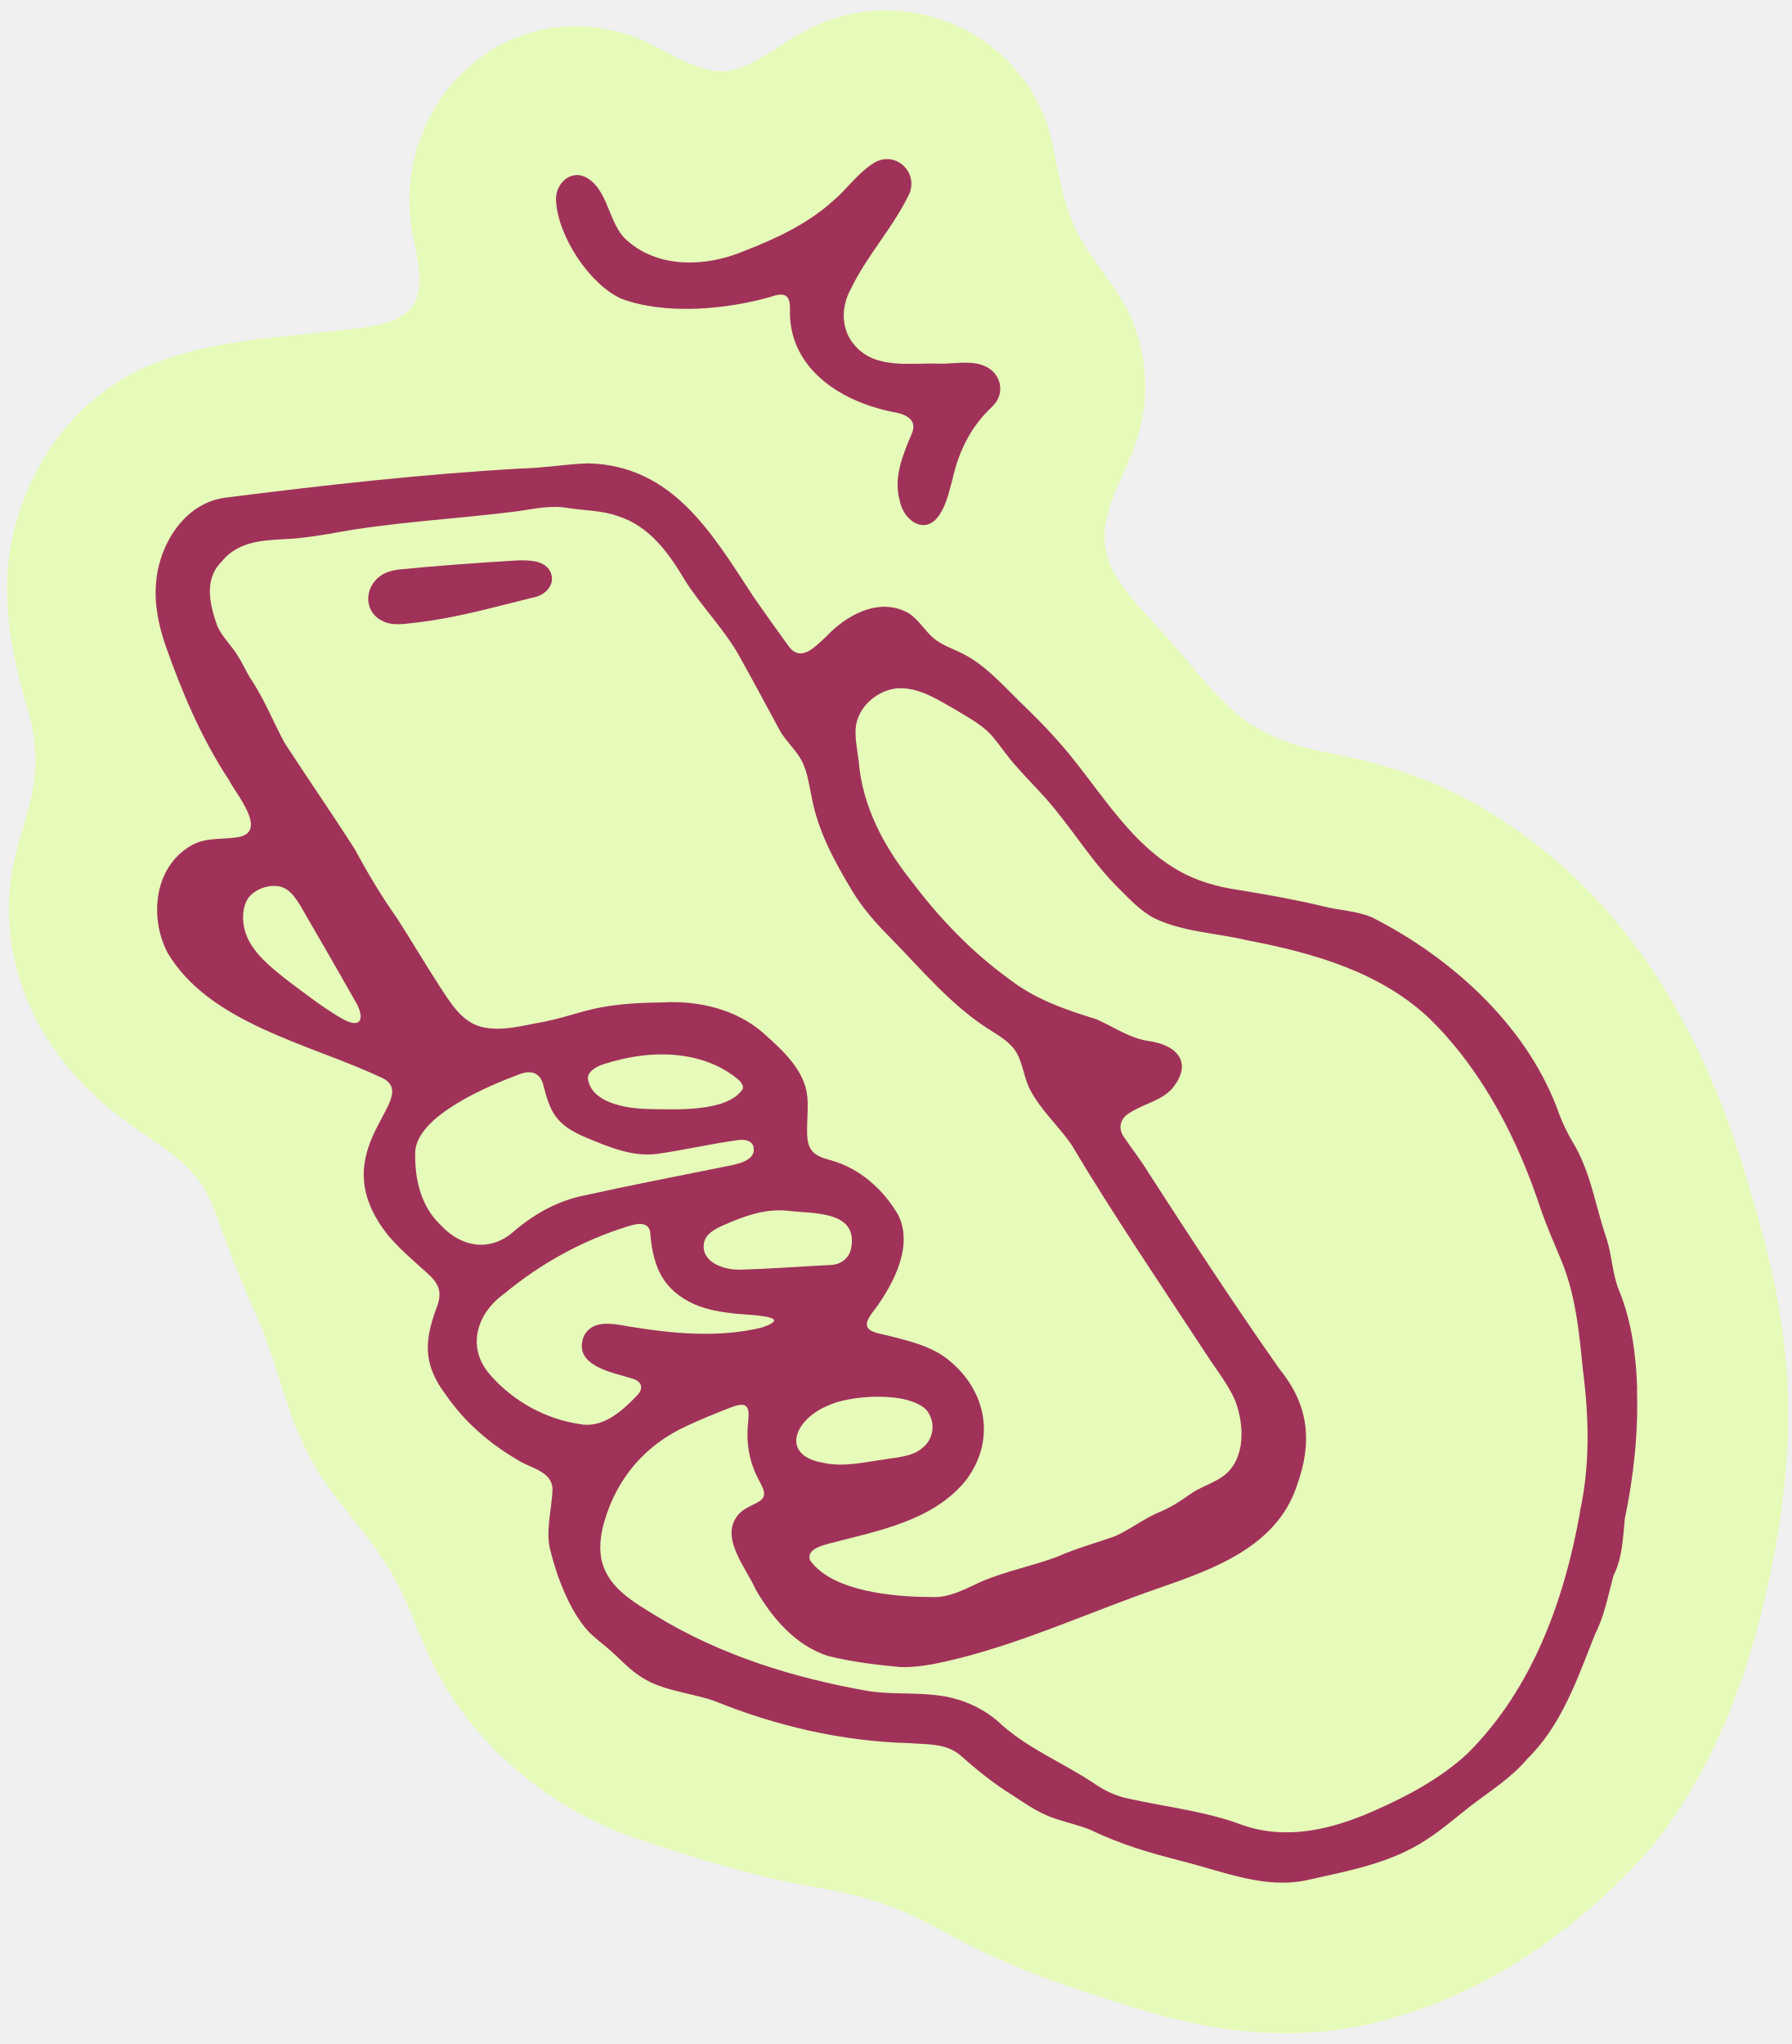
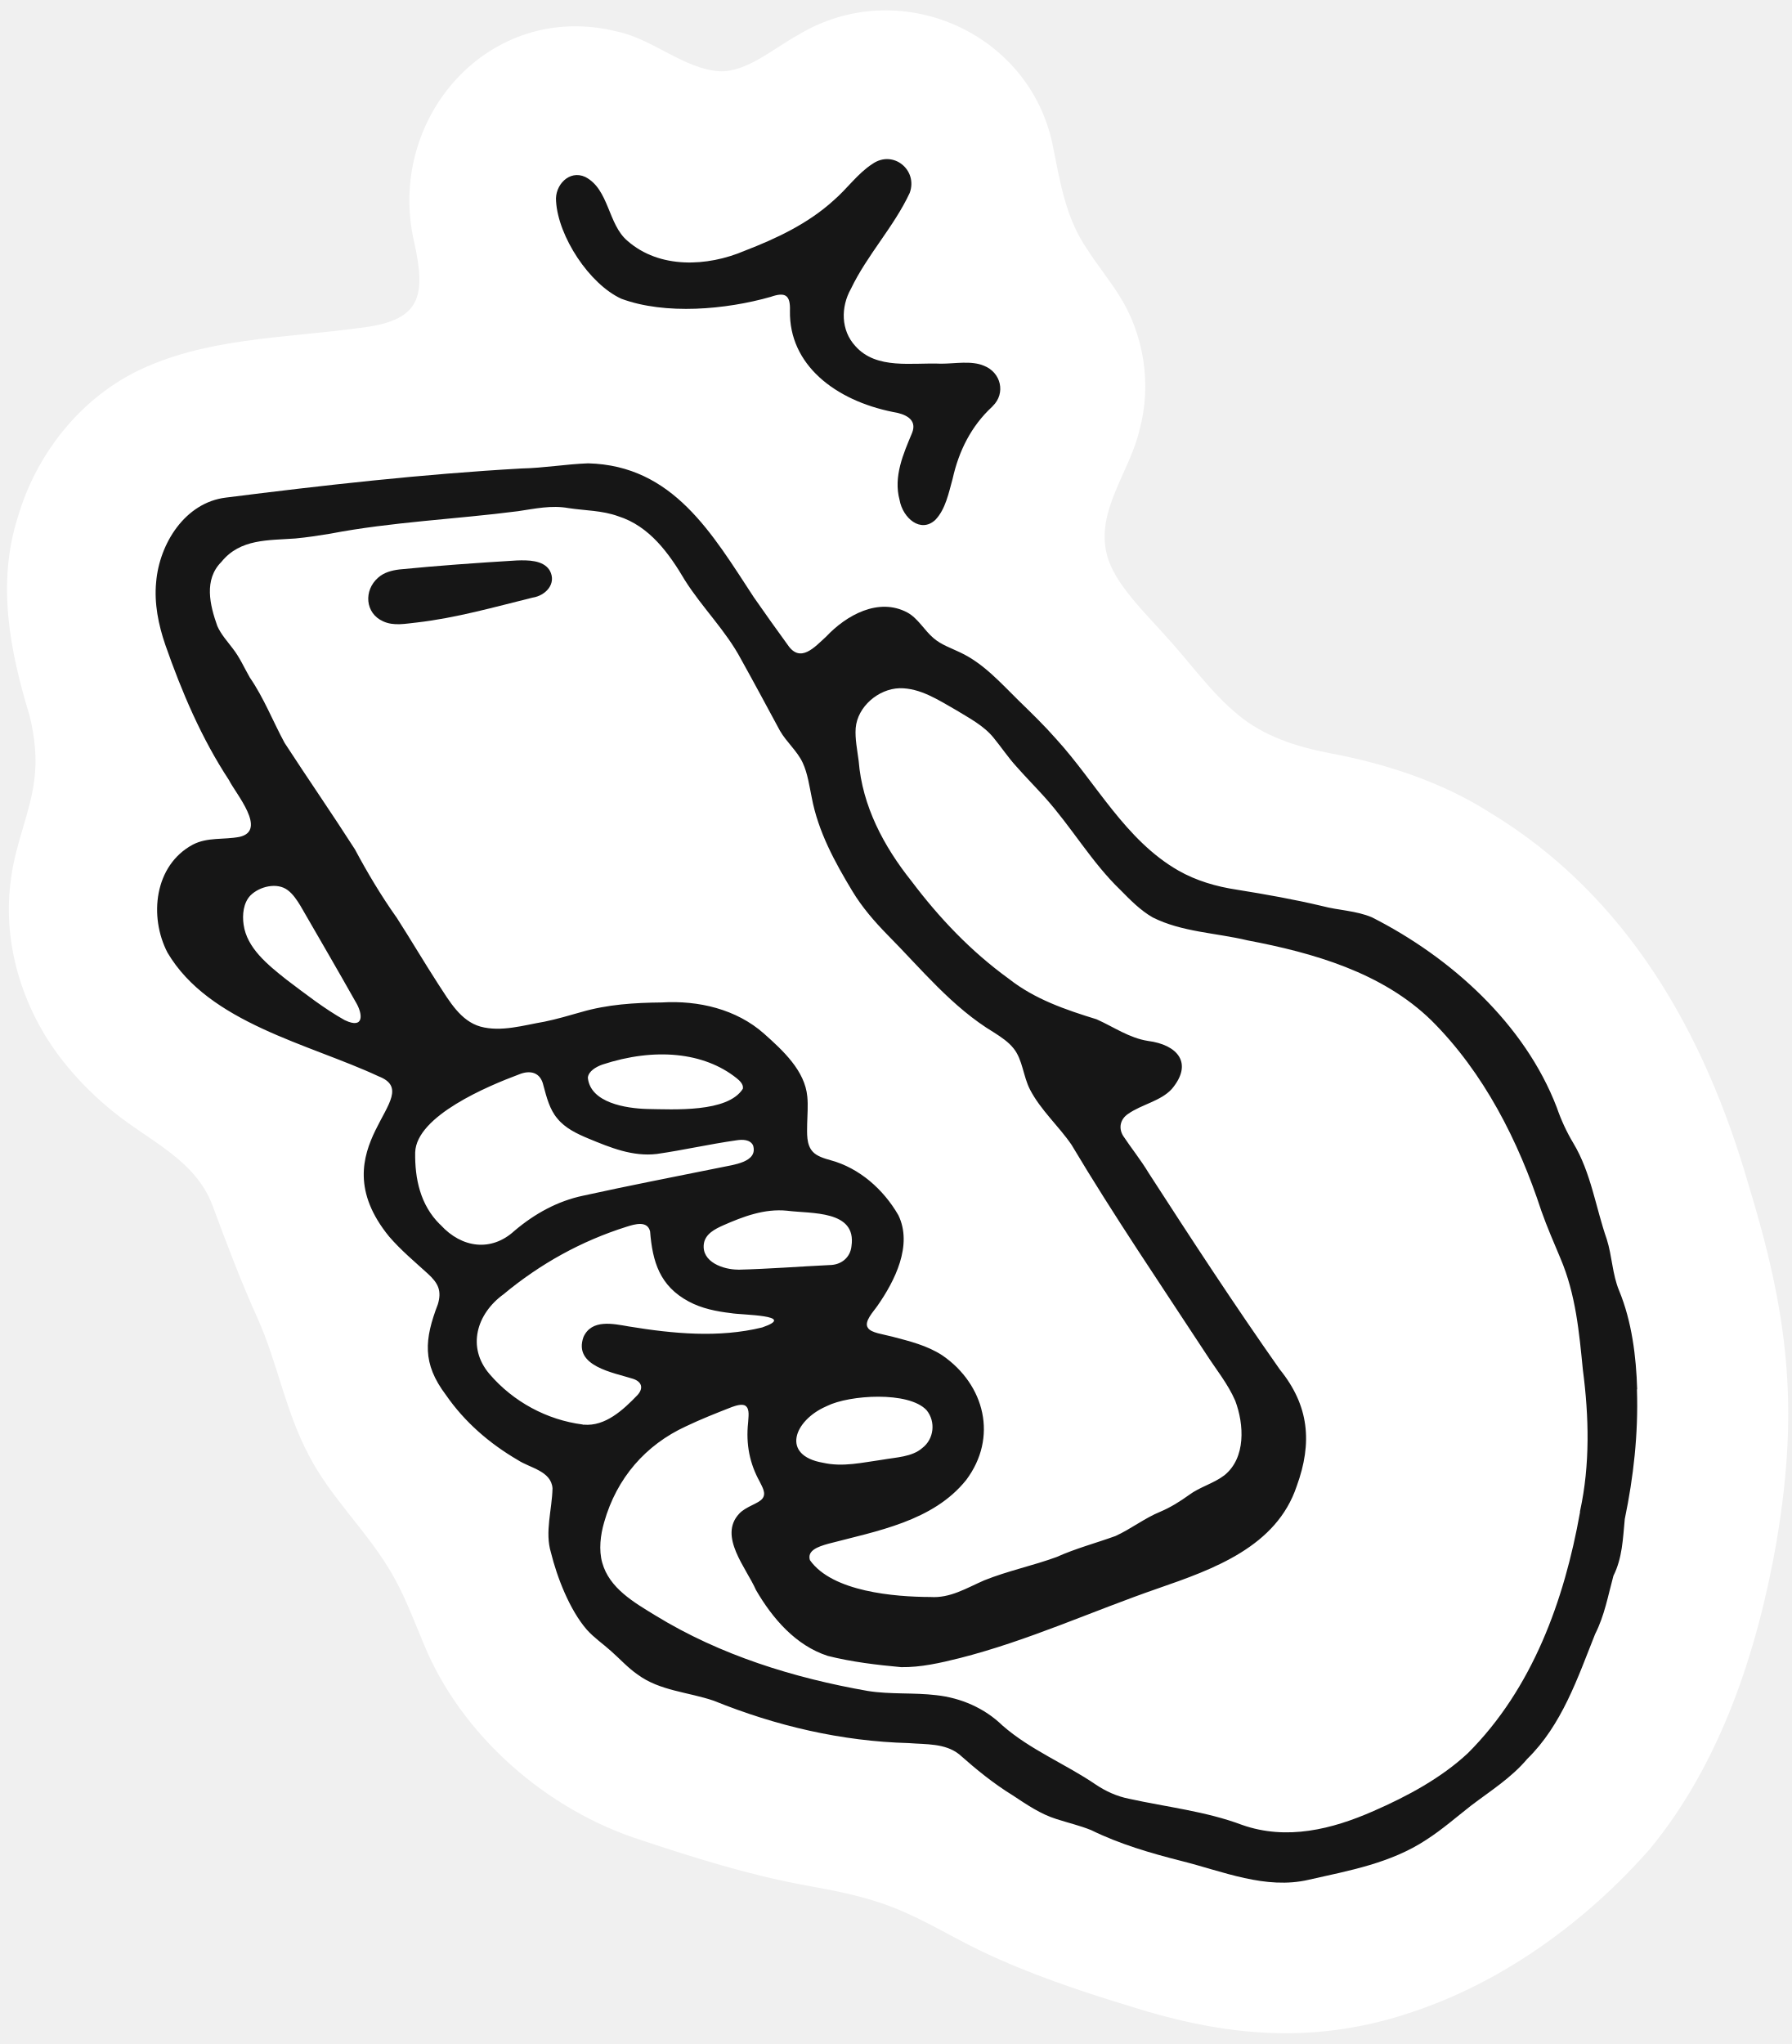
<svg xmlns="http://www.w3.org/2000/svg" width="100%" viewBox="0 0 142 162" fill="none">
-   <path d="M140.825 122.145C139.32 130.754 136.43 139.684 130.775 146.543C125.848 152.162 119.385 156.903 112.356 159.322C104.499 162.094 97.359 161.488 89.514 158.99C85.602 157.802 81.519 156.427 77.773 154.634C75.424 153.513 73.211 152.111 70.783 151.176C68.57 150.297 66.158 149.838 63.806 149.418C59.37 148.602 55.077 147.256 50.84 145.846C43.383 143.486 36.556 137.577 33.574 130.259C32.715 128.212 31.959 126.141 30.782 124.256C28.921 121.191 26.149 118.589 24.486 115.353C22.616 111.837 22.019 108.099 20.454 104.566C19.14 101.683 17.9 98.396 16.835 95.513C15.453 91.906 11.92 90.496 8.962 88.1C7.675 87.058 6.444 85.871 5.347 84.536C1.905 80.421 0.1 74.897 0.884 69.559C1.24 66.838 2.412 64.335 2.709 61.872C2.951 60.142 2.761 58.415 2.341 56.712C0.777 51.556 -0.273 46.218 1.43 40.931C2.86 36.076 6.202 31.78 10.728 29.483C16.158 26.774 22.49 26.81 28.426 26.002C33.234 25.459 33.828 23.693 32.838 19.226C30.537 9.409 38.766 -0.028 48.912 2.499C51.68 3.069 54.242 5.461 56.982 5.643C59.133 5.782 61.315 3.829 63.295 2.752C71.163 -2 81.563 2.443 83.436 11.472C84.018 14.379 84.461 17.274 86.172 19.749C86.948 20.965 87.899 22.129 88.679 23.364C90.683 26.485 91.304 30.492 90.322 34.072C89.582 37.347 86.833 40.496 87.736 43.953C88.314 46.297 90.849 48.638 92.73 50.78C94.496 52.74 96.076 54.966 98.116 56.637C100.143 58.348 102.773 59.191 105.375 59.69C109.731 60.502 114.249 61.948 118.079 64.391C129.016 71.004 135.139 81.946 138.572 93.818C141.704 104.031 142.631 111.417 140.833 122.074L140.821 122.149L140.825 122.145Z" fill="#E6FAB9" />
-   <path d="M129.769 110.114C129.694 107.524 129.345 104.725 128.339 102.293C127.797 100.99 127.785 99.561 127.361 98.222C126.478 95.692 126.114 92.943 124.712 90.607C124.173 89.708 123.738 88.761 123.397 87.771C120.855 81.146 115.002 75.875 108.753 72.707C107.493 72.169 106.111 72.161 104.792 71.808C102.563 71.278 100.333 70.885 98.06 70.517C96.393 70.268 94.813 69.8 93.403 68.997C89.198 66.589 86.889 62.047 83.725 58.578C82.79 57.512 81.772 56.526 80.759 55.54C79.309 54.114 77.947 52.566 76.094 51.703C75.381 51.358 74.609 51.105 74.003 50.582C73.286 49.984 72.763 49.002 71.924 48.547C69.639 47.323 67.077 48.761 65.485 50.455C64.57 51.287 63.441 52.598 62.439 51.113C61.548 49.893 60.641 48.614 59.75 47.335C56.456 42.313 53.359 36.892 46.615 36.722C44.856 36.785 43.11 37.094 41.336 37.13C33.511 37.573 25.69 38.452 17.9 39.438C14.665 39.831 12.629 43.094 12.376 46.147C12.213 47.818 12.558 49.517 13.101 51.101C14.407 54.839 15.968 58.51 18.15 61.829C18.672 62.89 21.219 65.825 18.985 66.328C17.73 66.569 16.439 66.335 15.279 66.945C12.229 68.585 11.794 72.648 13.275 75.499C16.566 81.091 24.494 82.73 30.014 85.308C34.034 86.865 25.044 90.9 30.846 98.008C31.78 99.093 32.873 100 33.923 100.958C34.291 101.295 34.596 101.644 34.734 102.028C34.885 102.432 34.853 102.879 34.711 103.358C33.638 106.162 33.455 108.055 35.344 110.558C36.841 112.724 38.813 114.415 41.051 115.722C42.009 116.351 43.684 116.577 43.795 117.955C43.76 119.642 43.17 121.428 43.672 123.056C44.152 125.008 45.157 127.606 46.516 129.166C47.09 129.808 47.791 130.279 48.432 130.857C49.133 131.475 49.775 132.192 50.547 132.722C52.297 134.013 54.543 134.1 56.574 134.793C61.517 136.793 66.704 138.009 72.043 138.152C73.401 138.263 74.898 138.152 76.022 139.035C77.365 140.227 78.751 141.359 80.287 142.302C81.376 143.023 82.493 143.787 83.737 144.171C84.651 144.468 85.594 144.686 86.485 145.046C88.762 146.163 91.182 146.868 93.641 147.493C96.936 148.317 100.31 149.782 103.739 148.982C106.911 148.262 110.23 147.68 113.061 145.81C114.309 145.007 115.421 144.032 116.582 143.122C118.134 141.941 119.778 140.92 121.053 139.407C123.805 136.714 125.041 133.011 126.434 129.515C127.187 128.034 127.456 126.473 127.888 124.889C128.597 123.472 128.636 121.959 128.787 120.391C129.484 117.048 129.864 113.619 129.753 110.189V110.114H129.769ZM27.301 80.841C25.717 79.954 24.181 78.754 22.72 77.653C21.207 76.457 19.567 75.131 19.31 73.285C19.195 72.509 19.286 71.547 19.86 70.961C20.569 70.26 21.963 69.903 22.815 70.557C23.227 70.866 23.539 71.341 23.813 71.788C25.278 74.323 26.743 76.841 28.177 79.384C28.779 80.362 28.874 81.582 27.369 80.873L27.301 80.841ZM31.392 72.66C30.2 70.973 29.115 69.155 28.133 67.317C26.319 64.486 24.383 61.686 22.561 58.883C21.642 57.192 20.922 55.322 19.805 53.703C19.358 52.926 19.005 52.107 18.455 51.406C18.023 50.828 17.52 50.285 17.227 49.62C16.633 47.957 16.142 45.937 17.552 44.531C19.045 42.686 21.266 42.836 23.413 42.678C24.331 42.591 25.242 42.452 26.153 42.302C31.072 41.359 36.097 41.157 41.055 40.516C42.393 40.318 43.712 40.025 45.059 40.27C46.361 40.468 47.732 40.452 49.003 40.916C51.478 41.696 53.03 43.854 54.293 45.996C55.66 48.159 57.537 49.984 58.741 52.253C59.786 54.13 60.804 56.031 61.822 57.916C62.344 58.823 63.192 59.52 63.627 60.455C64.023 61.314 64.146 62.272 64.34 63.199C64.847 65.908 66.174 68.331 67.576 70.652C68.336 71.907 69.302 73.024 70.324 74.07C73.025 76.79 75.452 79.827 78.794 81.835C79.357 82.196 79.943 82.584 80.351 83.106C81.056 83.986 81.103 85.304 81.638 86.346C82.481 87.981 83.923 89.249 84.937 90.737C88.291 96.361 91.978 101.774 95.569 107.259C96.361 108.498 97.324 109.663 97.91 111.017C98.619 112.902 98.761 115.543 97.055 116.922C96.215 117.567 95.086 117.86 94.259 118.478C93.538 118.997 92.793 119.464 91.974 119.812C90.734 120.315 89.637 121.187 88.414 121.741C86.857 122.303 85.265 122.723 83.749 123.404C81.864 124.093 79.884 124.501 78.018 125.25C76.601 125.867 75.314 126.679 73.749 126.572C70.938 126.564 65.968 126.164 64.198 123.65C63.968 122.897 64.808 122.588 65.643 122.355C69.512 121.337 73.955 120.577 76.581 117.302C79.111 113.936 78.07 109.754 74.704 107.429C73.496 106.637 72.106 106.301 70.736 105.94C69.979 105.738 69.053 105.643 68.799 105.247C68.443 104.76 69.243 103.948 69.556 103.485C70.918 101.537 72.367 98.693 71.207 96.309C70.031 94.27 68.126 92.579 65.845 91.957C65.346 91.819 64.748 91.64 64.427 91.284C63.897 90.722 63.972 89.807 63.98 89.058C63.996 88.35 64.059 87.637 63.992 86.928C63.809 84.865 62.063 83.261 60.554 81.918C58.38 79.99 55.367 79.273 52.456 79.451C50.313 79.471 48.159 79.602 46.06 80.216C45.094 80.489 44.136 80.774 43.15 80.976C41.514 81.253 39.728 81.815 38.081 81.364C36.509 80.916 35.633 79.364 34.762 78.037C33.638 76.299 32.537 74.43 31.436 72.719L31.396 72.656L31.392 72.66ZM65.544 111.437C67.338 110.546 72.023 110.249 73.441 111.762C74.189 112.672 74.038 114.058 73.096 114.771C72.296 115.472 71.033 115.5 69.932 115.694C68.36 115.912 66.815 116.292 65.231 115.932C61.865 115.345 62.95 112.577 65.469 111.473L65.544 111.437ZM58.503 100.626C57.343 100.626 55.592 100.028 55.79 98.579C55.905 97.79 56.677 97.406 57.331 97.113C58.887 96.428 60.594 95.775 62.384 95.957C64.305 96.206 67.912 95.894 67.492 98.761C67.401 99.675 66.673 100.262 65.738 100.265C63.35 100.38 60.927 100.57 58.574 100.63H58.499L58.503 100.626ZM58.879 86.298C57.675 88.191 53.402 87.926 51.288 87.894C49.644 87.847 46.789 87.415 46.595 85.411C46.65 84.896 47.244 84.556 47.739 84.377C51.921 82.999 55.814 83.399 58.384 85.451C58.638 85.649 58.931 85.946 58.887 86.251L58.879 86.298ZM34.869 97.038C33.317 95.505 32.873 93.415 32.909 91.328C33.012 88.437 38.687 86.069 41.118 85.162C42.021 84.785 42.845 84.975 43.075 86.037C43.324 86.963 43.569 87.938 44.179 88.65C44.797 89.415 45.732 89.858 46.627 90.231C48.377 90.955 50.147 91.688 52.068 91.458C54.183 91.153 56.202 90.686 58.368 90.377C58.859 90.298 59.461 90.31 59.691 90.777C60.111 92.131 58.067 92.318 57.125 92.527C53.486 93.26 49.862 93.965 46.243 94.761C44.191 95.189 42.377 96.195 40.774 97.553C38.948 99.228 36.612 98.927 34.929 97.09L34.869 97.03V97.038ZM46.195 112.902C43.352 112.538 40.683 111.1 38.798 108.898C36.98 106.768 37.784 104.123 39.914 102.578C42.813 100.17 46.064 98.361 49.676 97.224C50.318 97.022 51.315 96.721 51.529 97.596C51.719 99.996 52.29 101.921 54.59 103.152C55.624 103.707 56.788 103.94 57.945 104.075C58.733 104.23 63.291 104.214 60.416 105.208C56.962 106.055 53.343 105.703 49.854 105.132C48.599 104.915 46.892 104.526 46.247 105.972C45.427 108.289 48.615 108.78 50.175 109.279C50.856 109.5 51.034 110.007 50.535 110.562C49.395 111.75 47.977 113.064 46.27 112.914H46.191L46.195 112.902ZM125.242 119.836C123.999 126.822 121.468 133.839 116.356 138.944C114.241 140.92 111.548 142.369 108.879 143.533C105.581 144.987 101.993 145.878 98.46 144.638C95.577 143.553 92.489 143.225 89.491 142.563C88.532 142.373 87.649 141.973 86.845 141.431C84.453 139.799 81.674 138.698 79.452 136.75C78.034 135.376 76.169 134.568 74.217 134.354C72.431 134.136 70.581 134.306 68.795 134.021C62.922 132.992 57.081 131.182 51.953 128.038C50.262 127.004 48.298 125.883 47.736 123.852C47.45 122.842 47.593 121.658 47.89 120.64C48.884 117.139 51.177 114.514 54.38 113.041C55.561 112.478 56.764 112.003 58.012 111.516C58.317 111.405 58.847 111.235 59.097 111.425C59.45 111.686 59.315 112.324 59.299 112.74C59.109 114.498 59.438 116.019 60.214 117.425C60.416 117.848 60.764 118.367 60.424 118.783C60.107 119.179 59.105 119.405 58.59 119.971C56.923 121.753 59.156 124.268 59.921 126.018C61.235 128.279 63.073 130.418 65.615 131.241C67.504 131.717 69.512 131.958 71.429 132.132C72.981 132.156 74.529 131.8 76.07 131.416C81.479 130.041 86.544 127.705 91.799 125.887C96.171 124.371 101.181 122.592 102.785 117.781C104.044 114.328 103.759 111.401 101.446 108.542C97.847 103.43 94.441 98.218 91.043 92.959C90.441 91.953 89.649 90.967 89.023 90.021C88.635 89.379 88.814 88.694 89.408 88.29C90.497 87.522 92.001 87.276 92.885 86.306C94.607 84.255 93.332 82.801 91 82.501C89.511 82.271 88.271 81.388 86.921 80.786C84.45 80.025 82.018 79.194 79.967 77.578C76.953 75.396 74.446 72.751 72.249 69.836C70.043 67.072 68.348 63.88 68.063 60.316C67.952 59.449 67.762 58.538 67.825 57.706C67.968 56.004 69.623 54.598 71.298 54.546C72.938 54.519 74.383 55.481 75.761 56.265C76.846 56.926 77.983 57.516 78.755 58.471C79.369 59.219 79.907 60.031 80.561 60.748C81.293 61.579 82.073 62.367 82.814 63.191C84.945 65.559 86.529 68.347 88.817 70.545C89.598 71.337 90.394 72.153 91.368 72.711C93.677 73.875 96.393 73.931 98.88 74.529C104.072 75.515 109.561 77.067 113.465 80.881C117.619 85.015 120.364 90.436 122.173 95.969C122.625 97.248 123.163 98.479 123.686 99.727C124.91 102.602 125.171 105.616 125.468 108.59C125.951 112.28 126.042 116.082 125.246 119.741L125.231 119.816L125.242 119.836Z" fill="#A0325A" />
-   <path d="M78.648 32.231C76.985 33.764 76.003 35.736 75.511 37.938C75.203 39.042 74.953 40.361 74.137 41.205C72.981 42.282 71.563 41.066 71.306 39.632C70.799 37.771 71.607 35.958 72.296 34.31C72.736 33.213 71.71 32.797 70.775 32.651C66.186 31.728 62.542 28.904 62.614 24.643C62.661 23.384 62.249 23.123 61.093 23.527C57.537 24.541 52.733 24.972 49.248 23.677C46.706 22.509 44.247 18.747 44.076 15.955C43.958 14.688 45.118 13.436 46.389 14.023C48.282 14.997 48.179 17.777 49.731 19.084C52.27 21.321 56.056 21.143 59.014 19.88C61.529 18.909 64.043 17.733 66.079 15.88C67.14 14.969 67.968 13.761 69.144 12.997C70.795 11.837 72.779 13.48 72.106 15.294C70.85 17.983 68.744 20.188 67.445 22.897C66.637 24.335 66.641 26.18 67.801 27.431C69.476 29.324 72.328 28.722 74.593 28.825C75.694 28.825 76.985 28.564 77.983 28.984C79.357 29.518 79.725 31.17 78.699 32.172L78.648 32.231Z" fill="#A0325A" />
-   <path d="M43.577 45.22C44.144 46.258 43.248 47.212 42.211 47.366C39.185 48.115 36.148 48.978 33.055 49.335C32.16 49.426 31.214 49.639 30.366 49.243C28.933 48.606 28.814 46.788 29.974 45.782C30.438 45.367 31.047 45.208 31.657 45.133C34.742 44.828 37.871 44.606 40.971 44.42C41.835 44.389 43.027 44.389 43.542 45.165L43.573 45.22H43.577Z" fill="#A0325A" />
+   <path d="M140.825 122.145C139.32 130.754 136.43 139.684 130.775 146.543C125.848 152.162 119.385 156.903 112.356 159.322C104.499 162.094 97.359 161.488 89.514 158.99C85.602 157.802 81.519 156.427 77.773 154.634C75.424 153.513 73.211 152.111 70.783 151.176C68.57 150.297 66.158 149.838 63.806 149.418C59.37 148.602 55.077 147.256 50.84 145.846C43.383 143.486 36.556 137.577 33.574 130.259C32.715 128.212 31.959 126.141 30.782 124.256C28.921 121.191 26.149 118.589 24.486 115.353C22.616 111.837 22.019 108.099 20.454 104.566C19.14 101.683 17.9 98.396 16.835 95.513C15.453 91.906 11.92 90.496 8.962 88.1C7.675 87.058 6.444 85.871 5.347 84.536C1.905 80.421 0.1 74.897 0.884 69.559C1.24 66.838 2.412 64.335 2.709 61.872C2.951 60.142 2.761 58.415 2.341 56.712C0.777 51.556 -0.273 46.218 1.43 40.931C2.86 36.076 6.202 31.78 10.728 29.483C16.158 26.774 22.49 26.81 28.426 26.002C33.234 25.459 33.828 23.693 32.838 19.226C30.537 9.409 38.766 -0.028 48.912 2.499C51.68 3.069 54.242 5.461 56.982 5.643C59.133 5.782 61.315 3.829 63.295 2.752C71.163 -2 81.563 2.443 83.436 11.472C84.018 14.379 84.461 17.274 86.172 19.749C86.948 20.965 87.899 22.129 88.679 23.364C90.683 26.485 91.304 30.492 90.322 34.072C89.582 37.347 86.833 40.496 87.736 43.953C88.314 46.297 90.849 48.638 92.73 50.78C94.496 52.74 96.076 54.966 98.116 56.637C100.143 58.348 102.773 59.191 105.375 59.69C109.731 60.502 114.249 61.948 118.079 64.391C129.016 71.004 135.139 81.946 138.572 93.818C141.704 104.031 142.631 111.417 140.833 122.074L140.821 122.149L140.825 122.145Z" fill="#ffffff" />
+   <path d="M129.769 110.114C129.694 107.524 129.345 104.725 128.339 102.293C127.797 100.99 127.785 99.561 127.361 98.222C126.478 95.692 126.114 92.943 124.712 90.607C124.173 89.708 123.738 88.761 123.397 87.771C120.855 81.146 115.002 75.875 108.753 72.707C107.493 72.169 106.111 72.161 104.792 71.808C102.563 71.278 100.333 70.885 98.06 70.517C96.393 70.268 94.813 69.8 93.403 68.997C89.198 66.589 86.889 62.047 83.725 58.578C82.79 57.512 81.772 56.526 80.759 55.54C79.309 54.114 77.947 52.566 76.094 51.703C75.381 51.358 74.609 51.105 74.003 50.582C73.286 49.984 72.763 49.002 71.924 48.547C69.639 47.323 67.077 48.761 65.485 50.455C64.57 51.287 63.441 52.598 62.439 51.113C61.548 49.893 60.641 48.614 59.75 47.335C56.456 42.313 53.359 36.892 46.615 36.722C44.856 36.785 43.11 37.094 41.336 37.13C33.511 37.573 25.69 38.452 17.9 39.438C14.665 39.831 12.629 43.094 12.376 46.147C12.213 47.818 12.558 49.517 13.101 51.101C14.407 54.839 15.968 58.51 18.15 61.829C18.672 62.89 21.219 65.825 18.985 66.328C17.73 66.569 16.439 66.335 15.279 66.945C12.229 68.585 11.794 72.648 13.275 75.499C16.566 81.091 24.494 82.73 30.014 85.308C34.034 86.865 25.044 90.9 30.846 98.008C31.78 99.093 32.873 100 33.923 100.958C34.291 101.295 34.596 101.644 34.734 102.028C34.885 102.432 34.853 102.879 34.711 103.358C33.638 106.162 33.455 108.055 35.344 110.558C36.841 112.724 38.813 114.415 41.051 115.722C42.009 116.351 43.684 116.577 43.795 117.955C43.76 119.642 43.17 121.428 43.672 123.056C44.152 125.008 45.157 127.606 46.516 129.166C47.09 129.808 47.791 130.279 48.432 130.857C49.133 131.475 49.775 132.192 50.547 132.722C52.297 134.013 54.543 134.1 56.574 134.793C61.517 136.793 66.704 138.009 72.043 138.152C73.401 138.263 74.898 138.152 76.022 139.035C77.365 140.227 78.751 141.359 80.287 142.302C81.376 143.023 82.493 143.787 83.737 144.171C84.651 144.468 85.594 144.686 86.485 145.046C88.762 146.163 91.182 146.868 93.641 147.493C96.936 148.317 100.31 149.782 103.739 148.982C106.911 148.262 110.23 147.68 113.061 145.81C114.309 145.007 115.421 144.032 116.582 143.122C118.134 141.941 119.778 140.92 121.053 139.407C123.805 136.714 125.041 133.011 126.434 129.515C127.187 128.034 127.456 126.473 127.888 124.889C128.597 123.472 128.636 121.959 128.787 120.391C129.484 117.048 129.864 113.619 129.753 110.189V110.114H129.769ZM27.301 80.841C25.717 79.954 24.181 78.754 22.72 77.653C21.207 76.457 19.567 75.131 19.31 73.285C19.195 72.509 19.286 71.547 19.86 70.961C20.569 70.26 21.963 69.903 22.815 70.557C23.227 70.866 23.539 71.341 23.813 71.788C25.278 74.323 26.743 76.841 28.177 79.384C28.779 80.362 28.874 81.582 27.369 80.873L27.301 80.841ZM31.392 72.66C30.2 70.973 29.115 69.155 28.133 67.317C26.319 64.486 24.383 61.686 22.561 58.883C21.642 57.192 20.922 55.322 19.805 53.703C19.358 52.926 19.005 52.107 18.455 51.406C18.023 50.828 17.52 50.285 17.227 49.62C16.633 47.957 16.142 45.937 17.552 44.531C19.045 42.686 21.266 42.836 23.413 42.678C24.331 42.591 25.242 42.452 26.153 42.302C31.072 41.359 36.097 41.157 41.055 40.516C42.393 40.318 43.712 40.025 45.059 40.27C46.361 40.468 47.732 40.452 49.003 40.916C51.478 41.696 53.03 43.854 54.293 45.996C55.66 48.159 57.537 49.984 58.741 52.253C59.786 54.13 60.804 56.031 61.822 57.916C62.344 58.823 63.192 59.52 63.627 60.455C64.023 61.314 64.146 62.272 64.34 63.199C64.847 65.908 66.174 68.331 67.576 70.652C68.336 71.907 69.302 73.024 70.324 74.07C73.025 76.79 75.452 79.827 78.794 81.835C79.357 82.196 79.943 82.584 80.351 83.106C81.056 83.986 81.103 85.304 81.638 86.346C82.481 87.981 83.923 89.249 84.937 90.737C88.291 96.361 91.978 101.774 95.569 107.259C96.361 108.498 97.324 109.663 97.91 111.017C98.619 112.902 98.761 115.543 97.055 116.922C96.215 117.567 95.086 117.86 94.259 118.478C93.538 118.997 92.793 119.464 91.974 119.812C90.734 120.315 89.637 121.187 88.414 121.741C86.857 122.303 85.265 122.723 83.749 123.404C81.864 124.093 79.884 124.501 78.018 125.25C76.601 125.867 75.314 126.679 73.749 126.572C70.938 126.564 65.968 126.164 64.198 123.65C63.968 122.897 64.808 122.588 65.643 122.355C69.512 121.337 73.955 120.577 76.581 117.302C79.111 113.936 78.07 109.754 74.704 107.429C73.496 106.637 72.106 106.301 70.736 105.94C69.979 105.738 69.053 105.643 68.799 105.247C68.443 104.76 69.243 103.948 69.556 103.485C70.918 101.537 72.367 98.693 71.207 96.309C70.031 94.27 68.126 92.579 65.845 91.957C65.346 91.819 64.748 91.64 64.427 91.284C63.897 90.722 63.972 89.807 63.98 89.058C63.996 88.35 64.059 87.637 63.992 86.928C63.809 84.865 62.063 83.261 60.554 81.918C58.38 79.99 55.367 79.273 52.456 79.451C50.313 79.471 48.159 79.602 46.06 80.216C45.094 80.489 44.136 80.774 43.15 80.976C41.514 81.253 39.728 81.815 38.081 81.364C36.509 80.916 35.633 79.364 34.762 78.037C33.638 76.299 32.537 74.43 31.436 72.719L31.396 72.656L31.392 72.66ZM65.544 111.437C67.338 110.546 72.023 110.249 73.441 111.762C74.189 112.672 74.038 114.058 73.096 114.771C72.296 115.472 71.033 115.5 69.932 115.694C68.36 115.912 66.815 116.292 65.231 115.932C61.865 115.345 62.95 112.577 65.469 111.473L65.544 111.437ZM58.503 100.626C57.343 100.626 55.592 100.028 55.79 98.579C55.905 97.79 56.677 97.406 57.331 97.113C58.887 96.428 60.594 95.775 62.384 95.957C64.305 96.206 67.912 95.894 67.492 98.761C67.401 99.675 66.673 100.262 65.738 100.265C63.35 100.38 60.927 100.57 58.574 100.63H58.499L58.503 100.626ZM58.879 86.298C57.675 88.191 53.402 87.926 51.288 87.894C49.644 87.847 46.789 87.415 46.595 85.411C46.65 84.896 47.244 84.556 47.739 84.377C51.921 82.999 55.814 83.399 58.384 85.451C58.638 85.649 58.931 85.946 58.887 86.251L58.879 86.298ZM34.869 97.038C33.317 95.505 32.873 93.415 32.909 91.328C33.012 88.437 38.687 86.069 41.118 85.162C42.021 84.785 42.845 84.975 43.075 86.037C43.324 86.963 43.569 87.938 44.179 88.65C44.797 89.415 45.732 89.858 46.627 90.231C48.377 90.955 50.147 91.688 52.068 91.458C54.183 91.153 56.202 90.686 58.368 90.377C58.859 90.298 59.461 90.31 59.691 90.777C60.111 92.131 58.067 92.318 57.125 92.527C53.486 93.26 49.862 93.965 46.243 94.761C44.191 95.189 42.377 96.195 40.774 97.553C38.948 99.228 36.612 98.927 34.929 97.09L34.869 97.03V97.038ZM46.195 112.902C43.352 112.538 40.683 111.1 38.798 108.898C36.98 106.768 37.784 104.123 39.914 102.578C42.813 100.17 46.064 98.361 49.676 97.224C50.318 97.022 51.315 96.721 51.529 97.596C51.719 99.996 52.29 101.921 54.59 103.152C55.624 103.707 56.788 103.94 57.945 104.075C58.733 104.23 63.291 104.214 60.416 105.208C56.962 106.055 53.343 105.703 49.854 105.132C48.599 104.915 46.892 104.526 46.247 105.972C45.427 108.289 48.615 108.78 50.175 109.279C50.856 109.5 51.034 110.007 50.535 110.562C49.395 111.75 47.977 113.064 46.27 112.914H46.191L46.195 112.902ZM125.242 119.836C123.999 126.822 121.468 133.839 116.356 138.944C114.241 140.92 111.548 142.369 108.879 143.533C105.581 144.987 101.993 145.878 98.46 144.638C95.577 143.553 92.489 143.225 89.491 142.563C88.532 142.373 87.649 141.973 86.845 141.431C84.453 139.799 81.674 138.698 79.452 136.75C78.034 135.376 76.169 134.568 74.217 134.354C72.431 134.136 70.581 134.306 68.795 134.021C62.922 132.992 57.081 131.182 51.953 128.038C50.262 127.004 48.298 125.883 47.736 123.852C47.45 122.842 47.593 121.658 47.89 120.64C48.884 117.139 51.177 114.514 54.38 113.041C55.561 112.478 56.764 112.003 58.012 111.516C58.317 111.405 58.847 111.235 59.097 111.425C59.45 111.686 59.315 112.324 59.299 112.74C59.109 114.498 59.438 116.019 60.214 117.425C60.416 117.848 60.764 118.367 60.424 118.783C60.107 119.179 59.105 119.405 58.59 119.971C56.923 121.753 59.156 124.268 59.921 126.018C61.235 128.279 63.073 130.418 65.615 131.241C67.504 131.717 69.512 131.958 71.429 132.132C72.981 132.156 74.529 131.8 76.07 131.416C81.479 130.041 86.544 127.705 91.799 125.887C96.171 124.371 101.181 122.592 102.785 117.781C104.044 114.328 103.759 111.401 101.446 108.542C97.847 103.43 94.441 98.218 91.043 92.959C90.441 91.953 89.649 90.967 89.023 90.021C88.635 89.379 88.814 88.694 89.408 88.29C90.497 87.522 92.001 87.276 92.885 86.306C94.607 84.255 93.332 82.801 91 82.501C89.511 82.271 88.271 81.388 86.921 80.786C84.45 80.025 82.018 79.194 79.967 77.578C76.953 75.396 74.446 72.751 72.249 69.836C70.043 67.072 68.348 63.88 68.063 60.316C67.952 59.449 67.762 58.538 67.825 57.706C67.968 56.004 69.623 54.598 71.298 54.546C72.938 54.519 74.383 55.481 75.761 56.265C76.846 56.926 77.983 57.516 78.755 58.471C79.369 59.219 79.907 60.031 80.561 60.748C81.293 61.579 82.073 62.367 82.814 63.191C84.945 65.559 86.529 68.347 88.817 70.545C89.598 71.337 90.394 72.153 91.368 72.711C93.677 73.875 96.393 73.931 98.88 74.529C104.072 75.515 109.561 77.067 113.465 80.881C117.619 85.015 120.364 90.436 122.173 95.969C122.625 97.248 123.163 98.479 123.686 99.727C124.91 102.602 125.171 105.616 125.468 108.59C125.951 112.28 126.042 116.082 125.246 119.741L125.231 119.816L125.242 119.836Z" fill="#161616" />
+   <path d="M78.648 32.231C76.985 33.764 76.003 35.736 75.511 37.938C75.203 39.042 74.953 40.361 74.137 41.205C72.981 42.282 71.563 41.066 71.306 39.632C70.799 37.771 71.607 35.958 72.296 34.31C72.736 33.213 71.71 32.797 70.775 32.651C66.186 31.728 62.542 28.904 62.614 24.643C62.661 23.384 62.249 23.123 61.093 23.527C57.537 24.541 52.733 24.972 49.248 23.677C46.706 22.509 44.247 18.747 44.076 15.955C43.958 14.688 45.118 13.436 46.389 14.023C48.282 14.997 48.179 17.777 49.731 19.084C52.27 21.321 56.056 21.143 59.014 19.88C61.529 18.909 64.043 17.733 66.079 15.88C67.14 14.969 67.968 13.761 69.144 12.997C70.795 11.837 72.779 13.48 72.106 15.294C70.85 17.983 68.744 20.188 67.445 22.897C66.637 24.335 66.641 26.18 67.801 27.431C69.476 29.324 72.328 28.722 74.593 28.825C75.694 28.825 76.985 28.564 77.983 28.984C79.357 29.518 79.725 31.17 78.699 32.172L78.648 32.231Z" fill="#161616" />
+   <path d="M43.577 45.22C44.144 46.258 43.248 47.212 42.211 47.366C39.185 48.115 36.148 48.978 33.055 49.335C32.16 49.426 31.214 49.639 30.366 49.243C28.933 48.606 28.814 46.788 29.974 45.782C30.438 45.367 31.047 45.208 31.657 45.133C34.742 44.828 37.871 44.606 40.971 44.42C41.835 44.389 43.027 44.389 43.542 45.165L43.573 45.22H43.577Z" fill="#161616" />
</svg>
